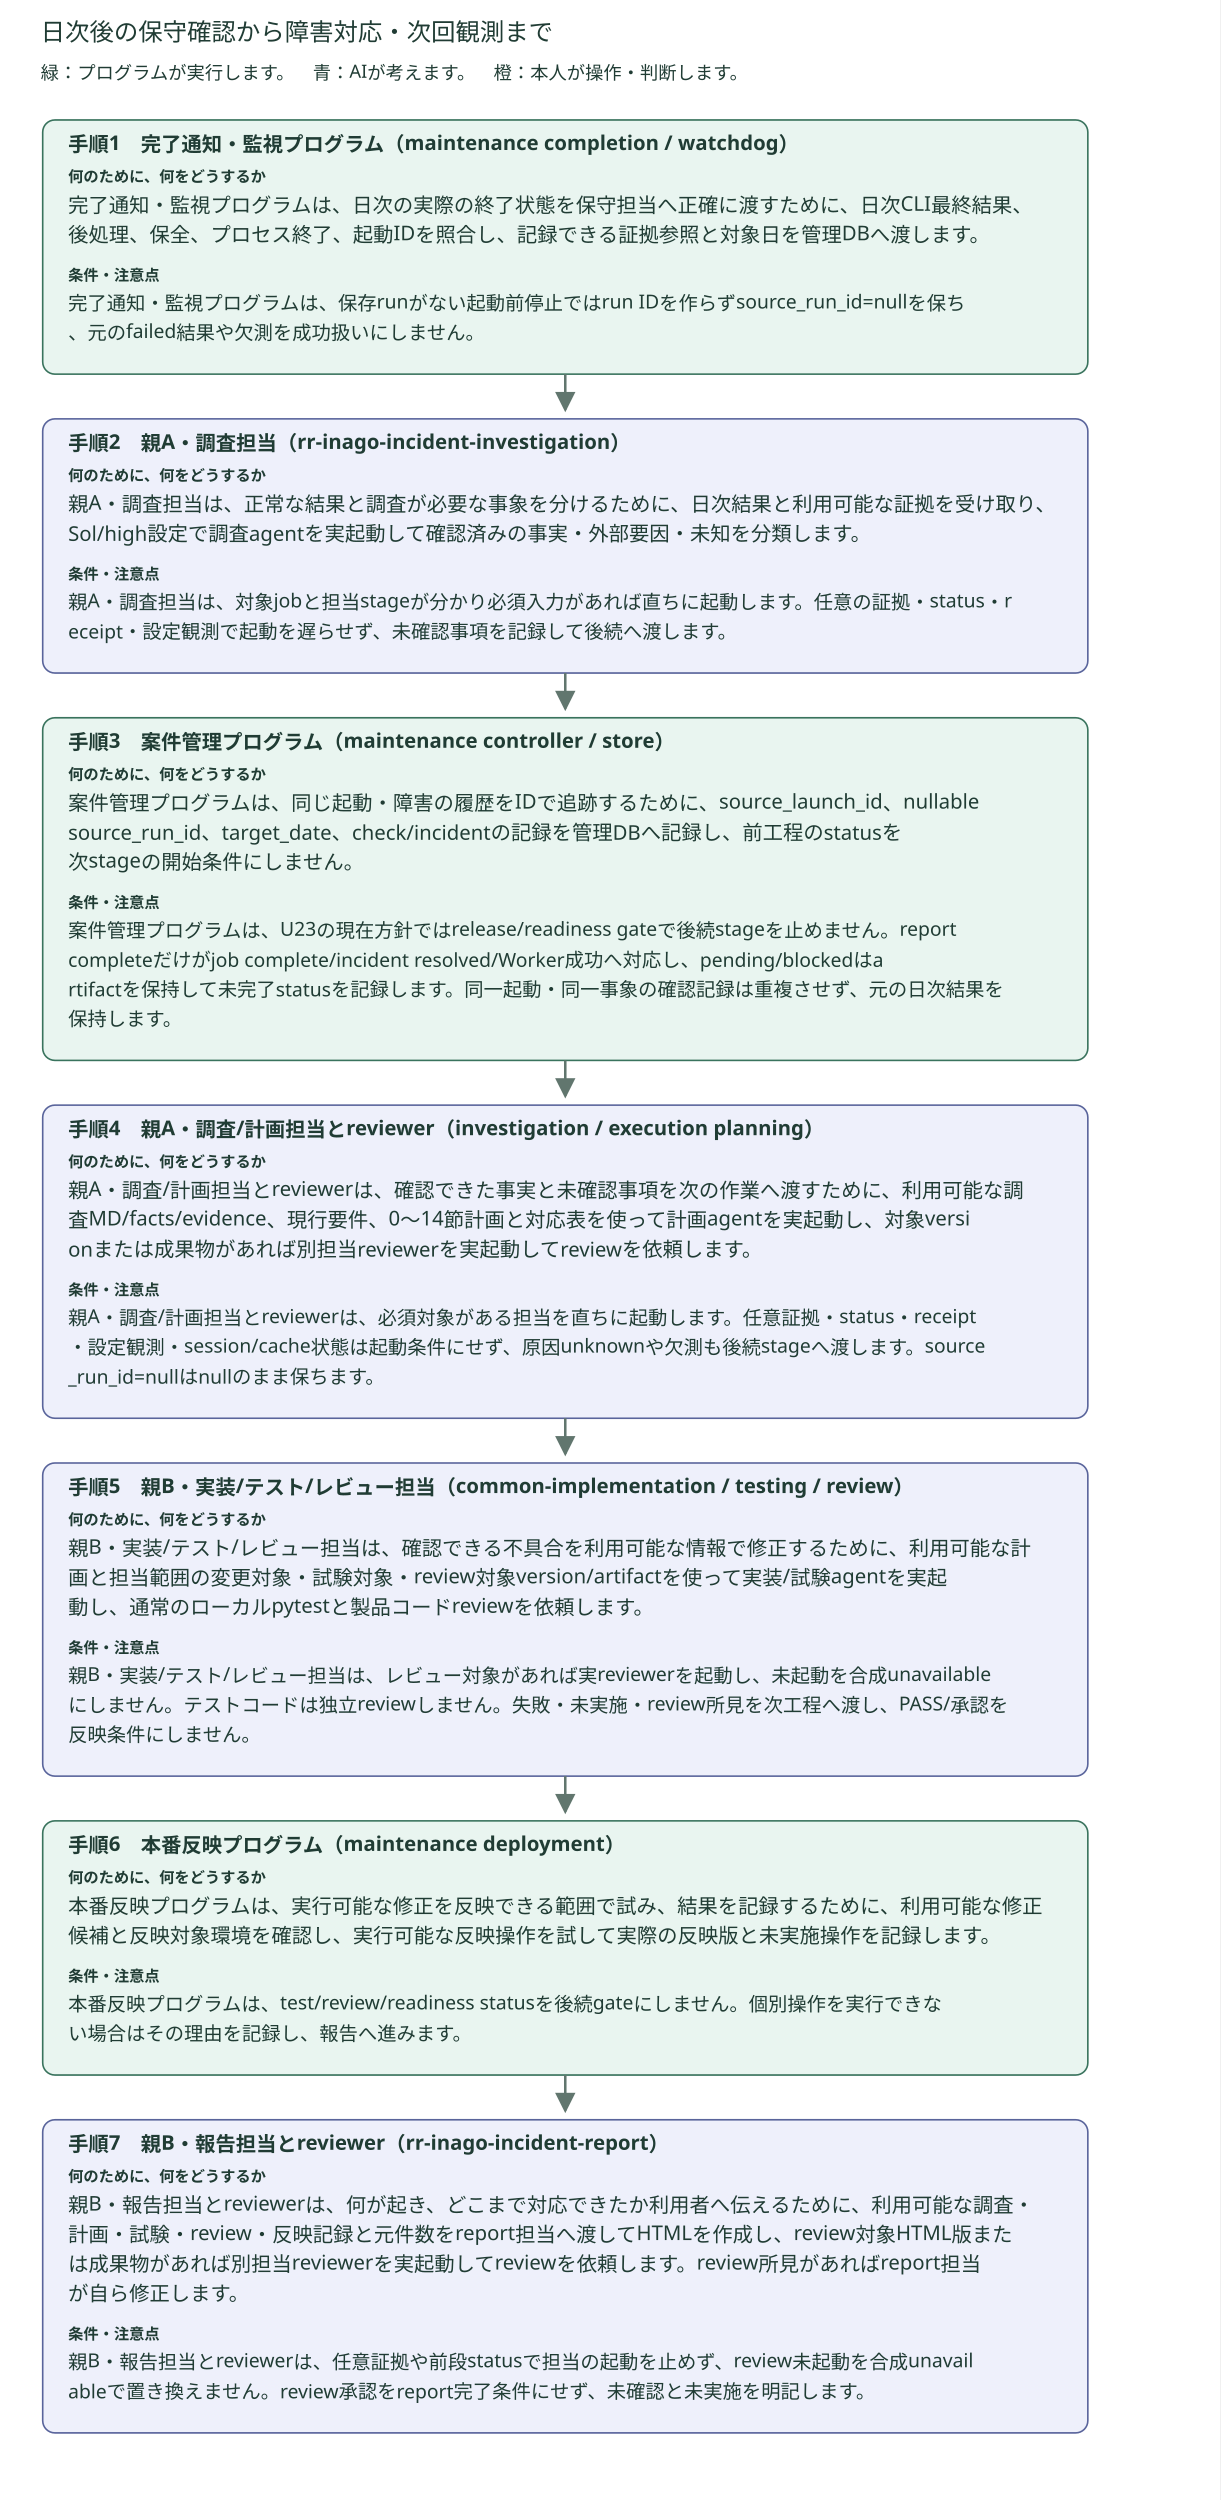
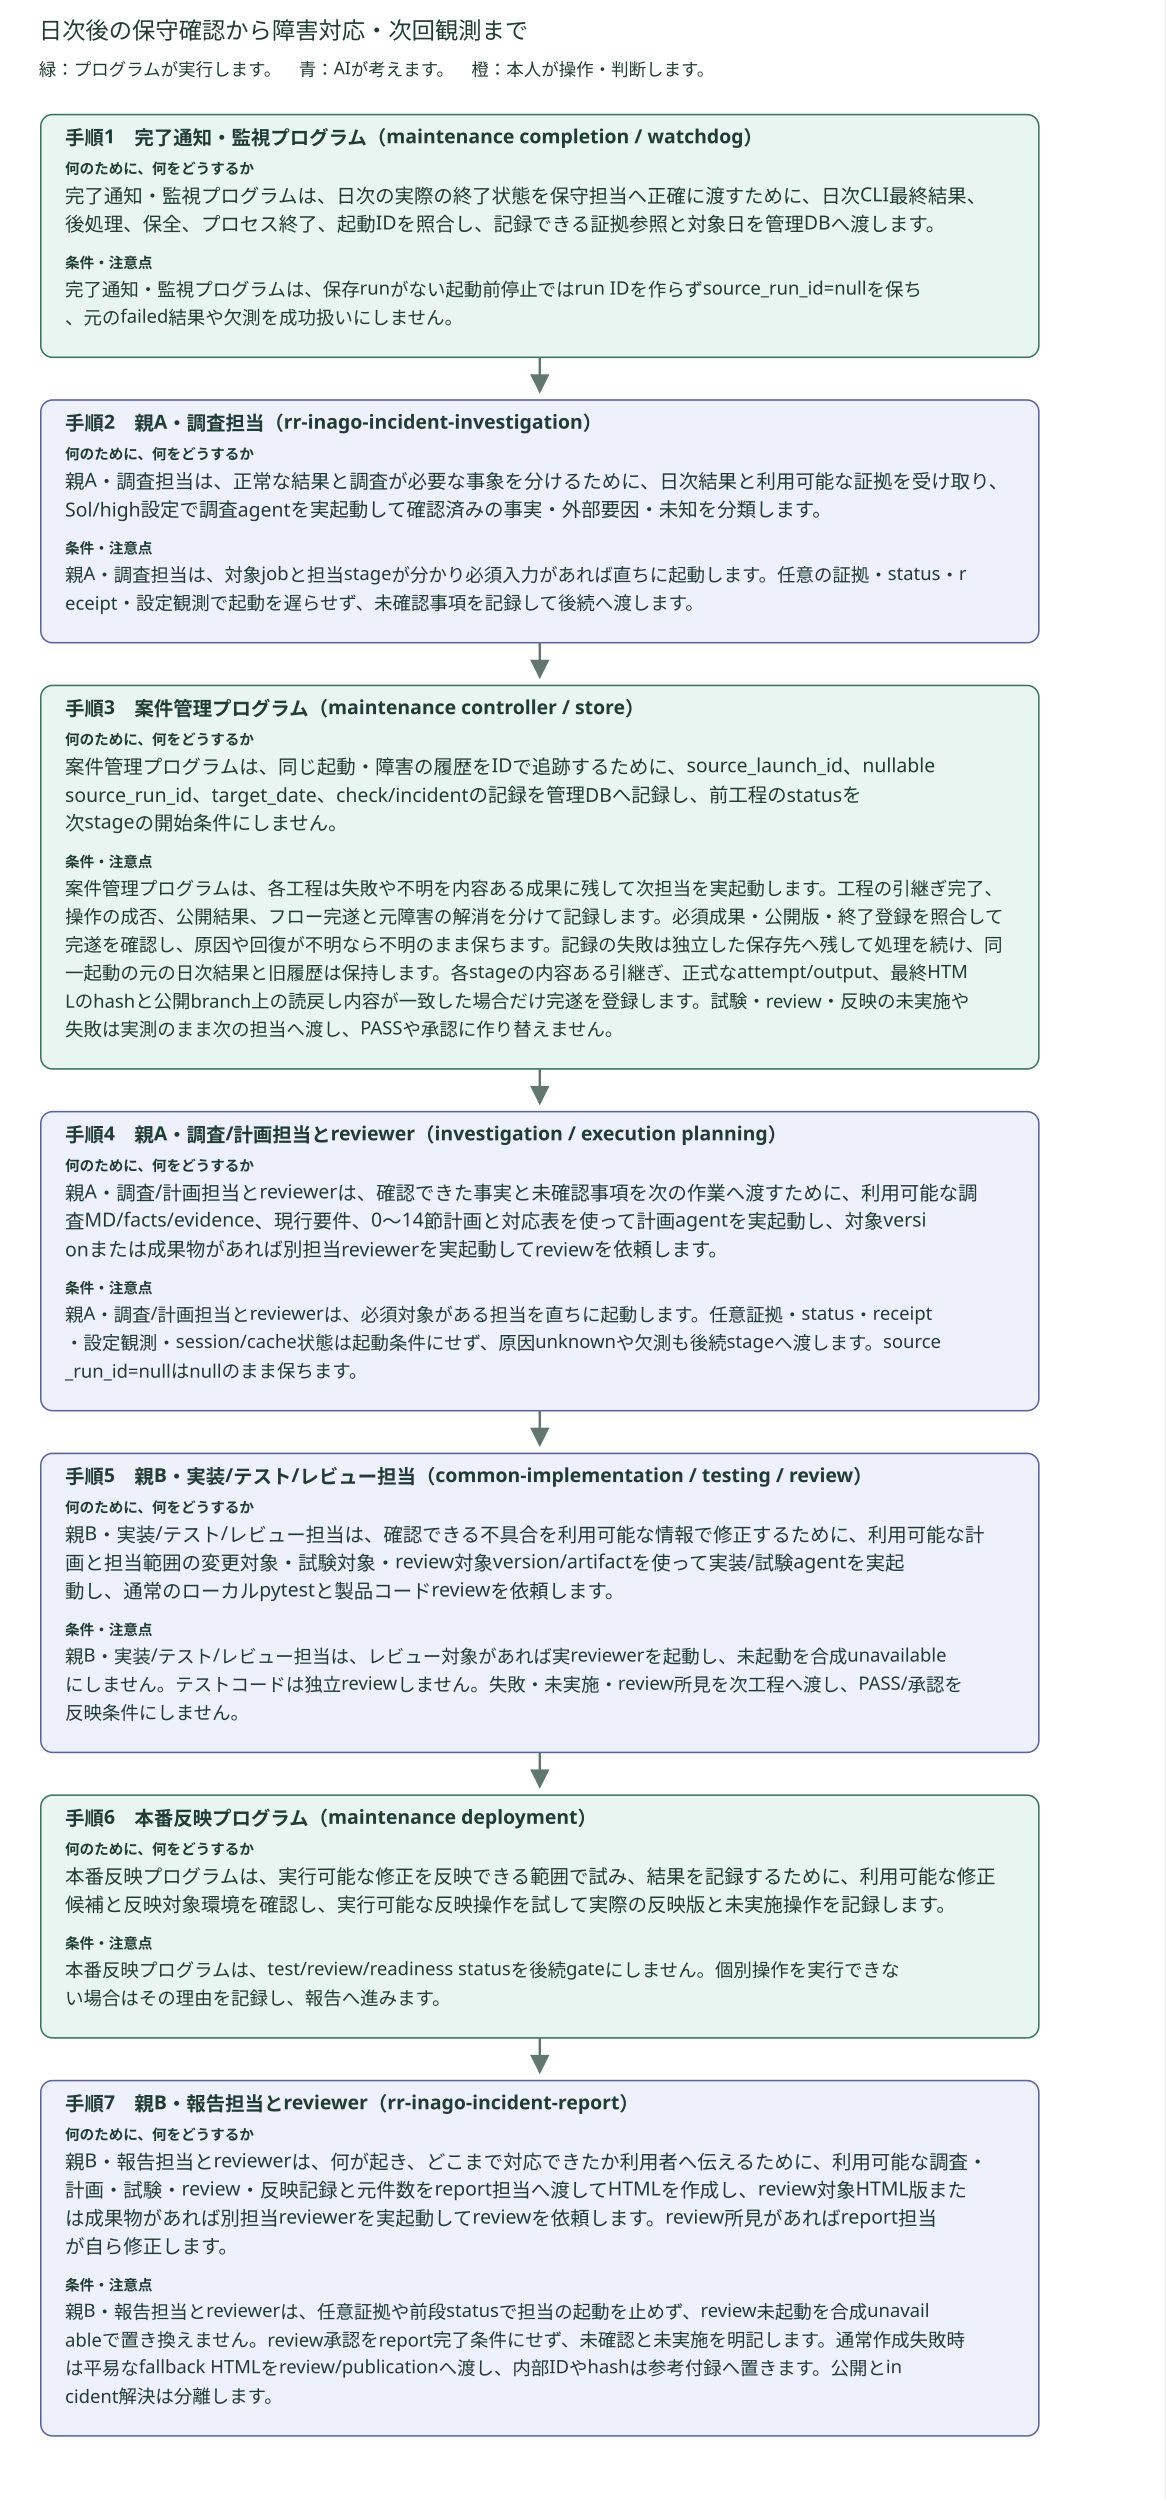
- <svg xmlns="http://www.w3.org/2000/svg" viewBox="0 0 1200 2459" role="img" aria-labelledby="task-F12-title task-F12-desc" font-family="Yu Gothic, Meiryo, sans-serif">
+ <svg xmlns="http://www.w3.org/2000/svg" viewBox="0 0 1200 2575" role="img" aria-labelledby="task-F12-title task-F12-desc" font-family="Yu Gothic, Meiryo, sans-serif">
  <defs>
    <marker id="task-F12-arrow" markerWidth="8" markerHeight="8" refX="7" refY="4" orient="auto">
      <path d="M0,0 L8,4 L0,8 Z" fill="#61766e" />
    </marker>
  </defs>
-   <rect width="1200" height="2459" fill="#fff" />
+   <rect width="1200" height="2575" fill="#fff" />
  <text x="40" y="40" font-size="24" font-weight="400" text-anchor="start" fill="#203c34">日次後の保守確認から障害対応・次回観測まで</text>
  <text x="40" y="78" font-size="18" font-weight="400" text-anchor="start" fill="#203c34">緑：プログラムが実行します。　青：AIが考えます。　橙：本人が操作・判断します。</text>
  <g class="diagram-node" data-node="F12-1">
    <rect x="42" y="118" width="1028" height="250" rx="12" fill="#e9f5f0" stroke="#39735d" stroke-width="1.6" />
    <text x="67" y="149" font-size="20" font-weight="700" text-anchor="start" fill="#203c34">手順1　完了通知・監視プログラム（maintenance completion / watchdog）</text>
    <text x="67" y="179" font-size="15" font-weight="700" text-anchor="start" fill="#203c34">何のために、何をどうするか</text>
    <text x="67" y="209" font-size="20" font-weight="400" text-anchor="start" fill="#203c34">完了通知・監視プログラムは、日次の実際の終了状態を保守担当へ正確に渡すために、日次CLI最終結果、</text>
    <text x="67" y="238" font-size="20" font-weight="400" text-anchor="start" fill="#203c34">後処理、保全、プロセス終了、起動IDを照合し、記録できる証拠参照と対象日を管理DBへ渡します。</text>
    <text x="67" y="276" font-size="15" font-weight="700" text-anchor="start" fill="#203c34">条件・注意点</text>
    <text x="67" y="305" font-size="19" font-weight="400" text-anchor="start" fill="#203c34">完了通知・監視プログラムは、保存runがない起動前停止ではrun IDを作らずsource_run_id=nullを保ち</text>
    <text x="67" y="334" font-size="19" font-weight="400" text-anchor="start" fill="#203c34">、元のfailed結果や欠測を成功扱いにしません。</text>
  </g>
  <path d="M 556 368 V 403" fill="none" stroke="#61766e" stroke-width="2.5" marker-end="url(#task-F12-arrow)" />
  <g class="diagram-node" data-node="F12-2">
    <rect x="42" y="412" width="1028" height="250" rx="12" fill="#eef0fb" stroke="#59649b" stroke-width="1.6" />
    <text x="67" y="443" font-size="20" font-weight="700" text-anchor="start" fill="#203c34">手順2　親A・調査担当（rr-inago-incident-investigation）</text>
    <text x="67" y="473" font-size="15" font-weight="700" text-anchor="start" fill="#203c34">何のために、何をどうするか</text>
    <text x="67" y="503" font-size="20" font-weight="400" text-anchor="start" fill="#203c34">親A・調査担当は、正常な結果と調査が必要な事象を分けるために、日次結果と利用可能な証拠を受け取り、</text>
    <text x="67" y="532" font-size="20" font-weight="400" text-anchor="start" fill="#203c34">Sol/high設定で調査agentを実起動して確認済みの事実・外部要因・未知を分類します。</text>
    <text x="67" y="570" font-size="15" font-weight="700" text-anchor="start" fill="#203c34">条件・注意点</text>
    <text x="67" y="599" font-size="19" font-weight="400" text-anchor="start" fill="#203c34">親A・調査担当は、対象jobと担当stageが分かり必須入力があれば直ちに起動します。任意の証拠・status・r</text>
    <text x="67" y="628" font-size="19" font-weight="400" text-anchor="start" fill="#203c34">eceipt・設定観測で起動を遅らせず、未確認事項を記録して後続へ渡します。</text>
  </g>
  <path d="M 556 662 V 697" fill="none" stroke="#61766e" stroke-width="2.5" marker-end="url(#task-F12-arrow)" />
  <g class="diagram-node" data-node="F12-3">
-     <rect x="42" y="706" width="1028" height="337" rx="12" fill="#e9f5f0" stroke="#39735d" stroke-width="1.6" />
+     <rect x="42" y="706" width="1028" height="395" rx="12" fill="#e9f5f0" stroke="#39735d" stroke-width="1.6" />
    <text x="67" y="737" font-size="20" font-weight="700" text-anchor="start" fill="#203c34">手順3　案件管理プログラム（maintenance controller / store）</text>
    <text x="67" y="767" font-size="15" font-weight="700" text-anchor="start" fill="#203c34">何のために、何をどうするか</text>
    <text x="67" y="797" font-size="20" font-weight="400" text-anchor="start" fill="#203c34">案件管理プログラムは、同じ起動・障害の履歴をIDで追跡するために、source_launch_id、nullable</text>
    <text x="67" y="826" font-size="20" font-weight="400" text-anchor="start" fill="#203c34"> source_run_id、target_date、check/incidentの記録を管理DBへ記録し、前工程のstatusを</text>
    <text x="67" y="855" font-size="20" font-weight="400" text-anchor="start" fill="#203c34">次stageの開始条件にしません。</text>
    <text x="67" y="893" font-size="15" font-weight="700" text-anchor="start" fill="#203c34">条件・注意点</text>
-     <text x="67" y="922" font-size="19" font-weight="400" text-anchor="start" fill="#203c34">案件管理プログラムは、U23の現在方針ではrelease/readiness gateで後続stageを止めません。report</text>
-     <text x="67" y="951" font-size="19" font-weight="400" text-anchor="start" fill="#203c34"> completeだけがjob complete/incident resolved/Worker成功へ対応し、pending/blockedはa</text>
-     <text x="67" y="980" font-size="19" font-weight="400" text-anchor="start" fill="#203c34">rtifactを保持して未完了statusを記録します。同一起動・同一事象の確認記録は重複させず、元の日次結果を</text>
-     <text x="67" y="1009" font-size="19" font-weight="400" text-anchor="start" fill="#203c34">保持します。</text>
+     <text x="67" y="922" font-size="19" font-weight="400" text-anchor="start" fill="#203c34">案件管理プログラムは、各工程は失敗や不明を内容ある成果に残して次担当を実起動します。工程の引継ぎ完了、</text>
+     <text x="67" y="951" font-size="19" font-weight="400" text-anchor="start" fill="#203c34">操作の成否、公開結果、フロー完遂と元障害の解消を分けて記録します。必須成果・公開版・終了登録を照合して</text>
+     <text x="67" y="980" font-size="19" font-weight="400" text-anchor="start" fill="#203c34">完遂を確認し、原因や回復が不明なら不明のまま保ちます。記録の失敗は独立した保存先へ残して処理を続け、同</text>
+     <text x="67" y="1009" font-size="19" font-weight="400" text-anchor="start" fill="#203c34">一起動の元の日次結果と旧履歴は保持します。各stageの内容ある引継ぎ、正式なattempt/output、最終HTM</text>
+     <text x="67" y="1038" font-size="19" font-weight="400" text-anchor="start" fill="#203c34">Lのhashと公開branch上の読戻し内容が一致した場合だけ完遂を登録します。試験・review・反映の未実施や</text>
+     <text x="67" y="1067" font-size="19" font-weight="400" text-anchor="start" fill="#203c34">失敗は実測のまま次の担当へ渡し、PASSや承認に作り替えません。</text>
  </g>
-   <path d="M 556 1043 V 1078" fill="none" stroke="#61766e" stroke-width="2.5" marker-end="url(#task-F12-arrow)" />
+   <path d="M 556 1101 V 1136" fill="none" stroke="#61766e" stroke-width="2.5" marker-end="url(#task-F12-arrow)" />
  <g class="diagram-node" data-node="F12-4">
-     <rect x="42" y="1087" width="1028" height="308" rx="12" fill="#eef0fb" stroke="#59649b" stroke-width="1.6" />
-     <text x="67" y="1118" font-size="20" font-weight="700" text-anchor="start" fill="#203c34">手順4　親A・調査/計画担当とreviewer（investigation / execution planning）</text>
-     <text x="67" y="1148" font-size="15" font-weight="700" text-anchor="start" fill="#203c34">何のために、何をどうするか</text>
-     <text x="67" y="1178" font-size="20" font-weight="400" text-anchor="start" fill="#203c34">親A・調査/計画担当とreviewerは、確認できた事実と未確認事項を次の作業へ渡すために、利用可能な調</text>
-     <text x="67" y="1207" font-size="20" font-weight="400" text-anchor="start" fill="#203c34">査MD/facts/evidence、現行要件、0～14節計画と対応表を使って計画agentを実起動し、対象versi</text>
-     <text x="67" y="1236" font-size="20" font-weight="400" text-anchor="start" fill="#203c34">onまたは成果物があれば別担当reviewerを実起動してreviewを依頼します。</text>
-     <text x="67" y="1274" font-size="15" font-weight="700" text-anchor="start" fill="#203c34">条件・注意点</text>
-     <text x="67" y="1303" font-size="19" font-weight="400" text-anchor="start" fill="#203c34">親A・調査/計画担当とreviewerは、必須対象がある担当を直ちに起動します。任意証拠・status・receipt</text>
-     <text x="67" y="1332" font-size="19" font-weight="400" text-anchor="start" fill="#203c34">・設定観測・session/cache状態は起動条件にせず、原因unknownや欠測も後続stageへ渡します。source</text>
-     <text x="67" y="1361" font-size="19" font-weight="400" text-anchor="start" fill="#203c34">_run_id=nullはnullのまま保ちます。</text>
+     <rect x="42" y="1145" width="1028" height="308" rx="12" fill="#eef0fb" stroke="#59649b" stroke-width="1.6" />
+     <text x="67" y="1176" font-size="20" font-weight="700" text-anchor="start" fill="#203c34">手順4　親A・調査/計画担当とreviewer（investigation / execution planning）</text>
+     <text x="67" y="1206" font-size="15" font-weight="700" text-anchor="start" fill="#203c34">何のために、何をどうするか</text>
+     <text x="67" y="1236" font-size="20" font-weight="400" text-anchor="start" fill="#203c34">親A・調査/計画担当とreviewerは、確認できた事実と未確認事項を次の作業へ渡すために、利用可能な調</text>
+     <text x="67" y="1265" font-size="20" font-weight="400" text-anchor="start" fill="#203c34">査MD/facts/evidence、現行要件、0～14節計画と対応表を使って計画agentを実起動し、対象versi</text>
+     <text x="67" y="1294" font-size="20" font-weight="400" text-anchor="start" fill="#203c34">onまたは成果物があれば別担当reviewerを実起動してreviewを依頼します。</text>
+     <text x="67" y="1332" font-size="15" font-weight="700" text-anchor="start" fill="#203c34">条件・注意点</text>
+     <text x="67" y="1361" font-size="19" font-weight="400" text-anchor="start" fill="#203c34">親A・調査/計画担当とreviewerは、必須対象がある担当を直ちに起動します。任意証拠・status・receipt</text>
+     <text x="67" y="1390" font-size="19" font-weight="400" text-anchor="start" fill="#203c34">・設定観測・session/cache状態は起動条件にせず、原因unknownや欠測も後続stageへ渡します。source</text>
+     <text x="67" y="1419" font-size="19" font-weight="400" text-anchor="start" fill="#203c34">_run_id=nullはnullのまま保ちます。</text>
  </g>
-   <path d="M 556 1395 V 1430" fill="none" stroke="#61766e" stroke-width="2.5" marker-end="url(#task-F12-arrow)" />
+   <path d="M 556 1453 V 1488" fill="none" stroke="#61766e" stroke-width="2.5" marker-end="url(#task-F12-arrow)" />
  <g class="diagram-node" data-node="F12-5">
-     <rect x="42" y="1439" width="1028" height="308" rx="12" fill="#eef0fb" stroke="#59649b" stroke-width="1.6" />
-     <text x="67" y="1470" font-size="20" font-weight="700" text-anchor="start" fill="#203c34">手順5　親B・実装/テスト/レビュー担当（common-implementation / testing / review）</text>
-     <text x="67" y="1500" font-size="15" font-weight="700" text-anchor="start" fill="#203c34">何のために、何をどうするか</text>
-     <text x="67" y="1530" font-size="20" font-weight="400" text-anchor="start" fill="#203c34">親B・実装/テスト/レビュー担当は、確認できる不具合を利用可能な情報で修正するために、利用可能な計</text>
-     <text x="67" y="1559" font-size="20" font-weight="400" text-anchor="start" fill="#203c34">画と担当範囲の変更対象・試験対象・review対象version/artifactを使って実装/試験agentを実起</text>
-     <text x="67" y="1588" font-size="20" font-weight="400" text-anchor="start" fill="#203c34">動し、通常のローカルpytestと製品コードreviewを依頼します。</text>
-     <text x="67" y="1626" font-size="15" font-weight="700" text-anchor="start" fill="#203c34">条件・注意点</text>
-     <text x="67" y="1655" font-size="19" font-weight="400" text-anchor="start" fill="#203c34">親B・実装/テスト/レビュー担当は、レビュー対象があれば実reviewerを起動し、未起動を合成unavailable</text>
-     <text x="67" y="1684" font-size="19" font-weight="400" text-anchor="start" fill="#203c34">にしません。テストコードは独立reviewしません。失敗・未実施・review所見を次工程へ渡し、PASS/承認を</text>
-     <text x="67" y="1713" font-size="19" font-weight="400" text-anchor="start" fill="#203c34">反映条件にしません。</text>
+     <rect x="42" y="1497" width="1028" height="308" rx="12" fill="#eef0fb" stroke="#59649b" stroke-width="1.6" />
+     <text x="67" y="1528" font-size="20" font-weight="700" text-anchor="start" fill="#203c34">手順5　親B・実装/テスト/レビュー担当（common-implementation / testing / review）</text>
+     <text x="67" y="1558" font-size="15" font-weight="700" text-anchor="start" fill="#203c34">何のために、何をどうするか</text>
+     <text x="67" y="1588" font-size="20" font-weight="400" text-anchor="start" fill="#203c34">親B・実装/テスト/レビュー担当は、確認できる不具合を利用可能な情報で修正するために、利用可能な計</text>
+     <text x="67" y="1617" font-size="20" font-weight="400" text-anchor="start" fill="#203c34">画と担当範囲の変更対象・試験対象・review対象version/artifactを使って実装/試験agentを実起</text>
+     <text x="67" y="1646" font-size="20" font-weight="400" text-anchor="start" fill="#203c34">動し、通常のローカルpytestと製品コードreviewを依頼します。</text>
+     <text x="67" y="1684" font-size="15" font-weight="700" text-anchor="start" fill="#203c34">条件・注意点</text>
+     <text x="67" y="1713" font-size="19" font-weight="400" text-anchor="start" fill="#203c34">親B・実装/テスト/レビュー担当は、レビュー対象があれば実reviewerを起動し、未起動を合成unavailable</text>
+     <text x="67" y="1742" font-size="19" font-weight="400" text-anchor="start" fill="#203c34">にしません。テストコードは独立reviewしません。失敗・未実施・review所見を次工程へ渡し、PASS/承認を</text>
+     <text x="67" y="1771" font-size="19" font-weight="400" text-anchor="start" fill="#203c34">反映条件にしません。</text>
  </g>
-   <path d="M 556 1747 V 1782" fill="none" stroke="#61766e" stroke-width="2.5" marker-end="url(#task-F12-arrow)" />
+   <path d="M 556 1805 V 1840" fill="none" stroke="#61766e" stroke-width="2.5" marker-end="url(#task-F12-arrow)" />
  <g class="diagram-node" data-node="F12-6">
-     <rect x="42" y="1791" width="1028" height="250" rx="12" fill="#e9f5f0" stroke="#39735d" stroke-width="1.6" />
-     <text x="67" y="1822" font-size="20" font-weight="700" text-anchor="start" fill="#203c34">手順6　本番反映プログラム（maintenance deployment）</text>
-     <text x="67" y="1852" font-size="15" font-weight="700" text-anchor="start" fill="#203c34">何のために、何をどうするか</text>
-     <text x="67" y="1882" font-size="20" font-weight="400" text-anchor="start" fill="#203c34">本番反映プログラムは、実行可能な修正を反映できる範囲で試み、結果を記録するために、利用可能な修正</text>
-     <text x="67" y="1911" font-size="20" font-weight="400" text-anchor="start" fill="#203c34">候補と反映対象環境を確認し、実行可能な反映操作を試して実際の反映版と未実施操作を記録します。</text>
-     <text x="67" y="1949" font-size="15" font-weight="700" text-anchor="start" fill="#203c34">条件・注意点</text>
-     <text x="67" y="1978" font-size="19" font-weight="400" text-anchor="start" fill="#203c34">本番反映プログラムは、test/review/readiness statusを後続gateにしません。個別操作を実行できな</text>
-     <text x="67" y="2007" font-size="19" font-weight="400" text-anchor="start" fill="#203c34">い場合はその理由を記録し、報告へ進みます。</text>
+     <rect x="42" y="1849" width="1028" height="250" rx="12" fill="#e9f5f0" stroke="#39735d" stroke-width="1.6" />
+     <text x="67" y="1880" font-size="20" font-weight="700" text-anchor="start" fill="#203c34">手順6　本番反映プログラム（maintenance deployment）</text>
+     <text x="67" y="1910" font-size="15" font-weight="700" text-anchor="start" fill="#203c34">何のために、何をどうするか</text>
+     <text x="67" y="1940" font-size="20" font-weight="400" text-anchor="start" fill="#203c34">本番反映プログラムは、実行可能な修正を反映できる範囲で試み、結果を記録するために、利用可能な修正</text>
+     <text x="67" y="1969" font-size="20" font-weight="400" text-anchor="start" fill="#203c34">候補と反映対象環境を確認し、実行可能な反映操作を試して実際の反映版と未実施操作を記録します。</text>
+     <text x="67" y="2007" font-size="15" font-weight="700" text-anchor="start" fill="#203c34">条件・注意点</text>
+     <text x="67" y="2036" font-size="19" font-weight="400" text-anchor="start" fill="#203c34">本番反映プログラムは、test/review/readiness statusを後続gateにしません。個別操作を実行できな</text>
+     <text x="67" y="2065" font-size="19" font-weight="400" text-anchor="start" fill="#203c34">い場合はその理由を記録し、報告へ進みます。</text>
  </g>
-   <path d="M 556 2041 V 2076" fill="none" stroke="#61766e" stroke-width="2.5" marker-end="url(#task-F12-arrow)" />
+   <path d="M 556 2099 V 2134" fill="none" stroke="#61766e" stroke-width="2.5" marker-end="url(#task-F12-arrow)" />
  <g class="diagram-node" data-node="F12-7">
-     <rect x="42" y="2085" width="1028" height="308" rx="12" fill="#eef0fb" stroke="#59649b" stroke-width="1.6" />
-     <text x="67" y="2116" font-size="20" font-weight="700" text-anchor="start" fill="#203c34">手順7　親B・報告担当とreviewer（rr-inago-incident-report）</text>
-     <text x="67" y="2146" font-size="15" font-weight="700" text-anchor="start" fill="#203c34">何のために、何をどうするか</text>
-     <text x="67" y="2176" font-size="20" font-weight="400" text-anchor="start" fill="#203c34">親B・報告担当とreviewerは、何が起き、どこまで対応できたか利用者へ伝えるために、利用可能な調査・</text>
-     <text x="67" y="2205" font-size="20" font-weight="400" text-anchor="start" fill="#203c34">計画・試験・review・反映記録と元件数をreport担当へ渡してHTMLを作成し、review対象HTML版また</text>
-     <text x="67" y="2234" font-size="20" font-weight="400" text-anchor="start" fill="#203c34">は成果物があれば別担当reviewerを実起動してreviewを依頼します。review所見があればreport担当</text>
-     <text x="67" y="2263" font-size="20" font-weight="400" text-anchor="start" fill="#203c34">が自ら修正します。</text>
-     <text x="67" y="2301" font-size="15" font-weight="700" text-anchor="start" fill="#203c34">条件・注意点</text>
-     <text x="67" y="2330" font-size="19" font-weight="400" text-anchor="start" fill="#203c34">親B・報告担当とreviewerは、任意証拠や前段statusで担当の起動を止めず、review未起動を合成unavail</text>
-     <text x="67" y="2359" font-size="19" font-weight="400" text-anchor="start" fill="#203c34">ableで置き換えません。review承認をreport完了条件にせず、未確認と未実施を明記します。</text>
+     <rect x="42" y="2143" width="1028" height="366" rx="12" fill="#eef0fb" stroke="#59649b" stroke-width="1.6" />
+     <text x="67" y="2174" font-size="20" font-weight="700" text-anchor="start" fill="#203c34">手順7　親B・報告担当とreviewer（rr-inago-incident-report）</text>
+     <text x="67" y="2204" font-size="15" font-weight="700" text-anchor="start" fill="#203c34">何のために、何をどうするか</text>
+     <text x="67" y="2234" font-size="20" font-weight="400" text-anchor="start" fill="#203c34">親B・報告担当とreviewerは、何が起き、どこまで対応できたか利用者へ伝えるために、利用可能な調査・</text>
+     <text x="67" y="2263" font-size="20" font-weight="400" text-anchor="start" fill="#203c34">計画・試験・review・反映記録と元件数をreport担当へ渡してHTMLを作成し、review対象HTML版また</text>
+     <text x="67" y="2292" font-size="20" font-weight="400" text-anchor="start" fill="#203c34">は成果物があれば別担当reviewerを実起動してreviewを依頼します。review所見があればreport担当</text>
+     <text x="67" y="2321" font-size="20" font-weight="400" text-anchor="start" fill="#203c34">が自ら修正します。</text>
+     <text x="67" y="2359" font-size="15" font-weight="700" text-anchor="start" fill="#203c34">条件・注意点</text>
+     <text x="67" y="2388" font-size="19" font-weight="400" text-anchor="start" fill="#203c34">親B・報告担当とreviewerは、任意証拠や前段statusで担当の起動を止めず、review未起動を合成unavail</text>
+     <text x="67" y="2417" font-size="19" font-weight="400" text-anchor="start" fill="#203c34">ableで置き換えません。review承認をreport完了条件にせず、未確認と未実施を明記します。通常作成失敗時</text>
+     <text x="67" y="2446" font-size="19" font-weight="400" text-anchor="start" fill="#203c34">は平易なfallback HTMLをreview/publicationへ渡し、内部IDやhashは参考付録へ置きます。公開とin</text>
+     <text x="67" y="2475" font-size="19" font-weight="400" text-anchor="start" fill="#203c34">cident解決は分離します。</text>
  </g>
</svg>
